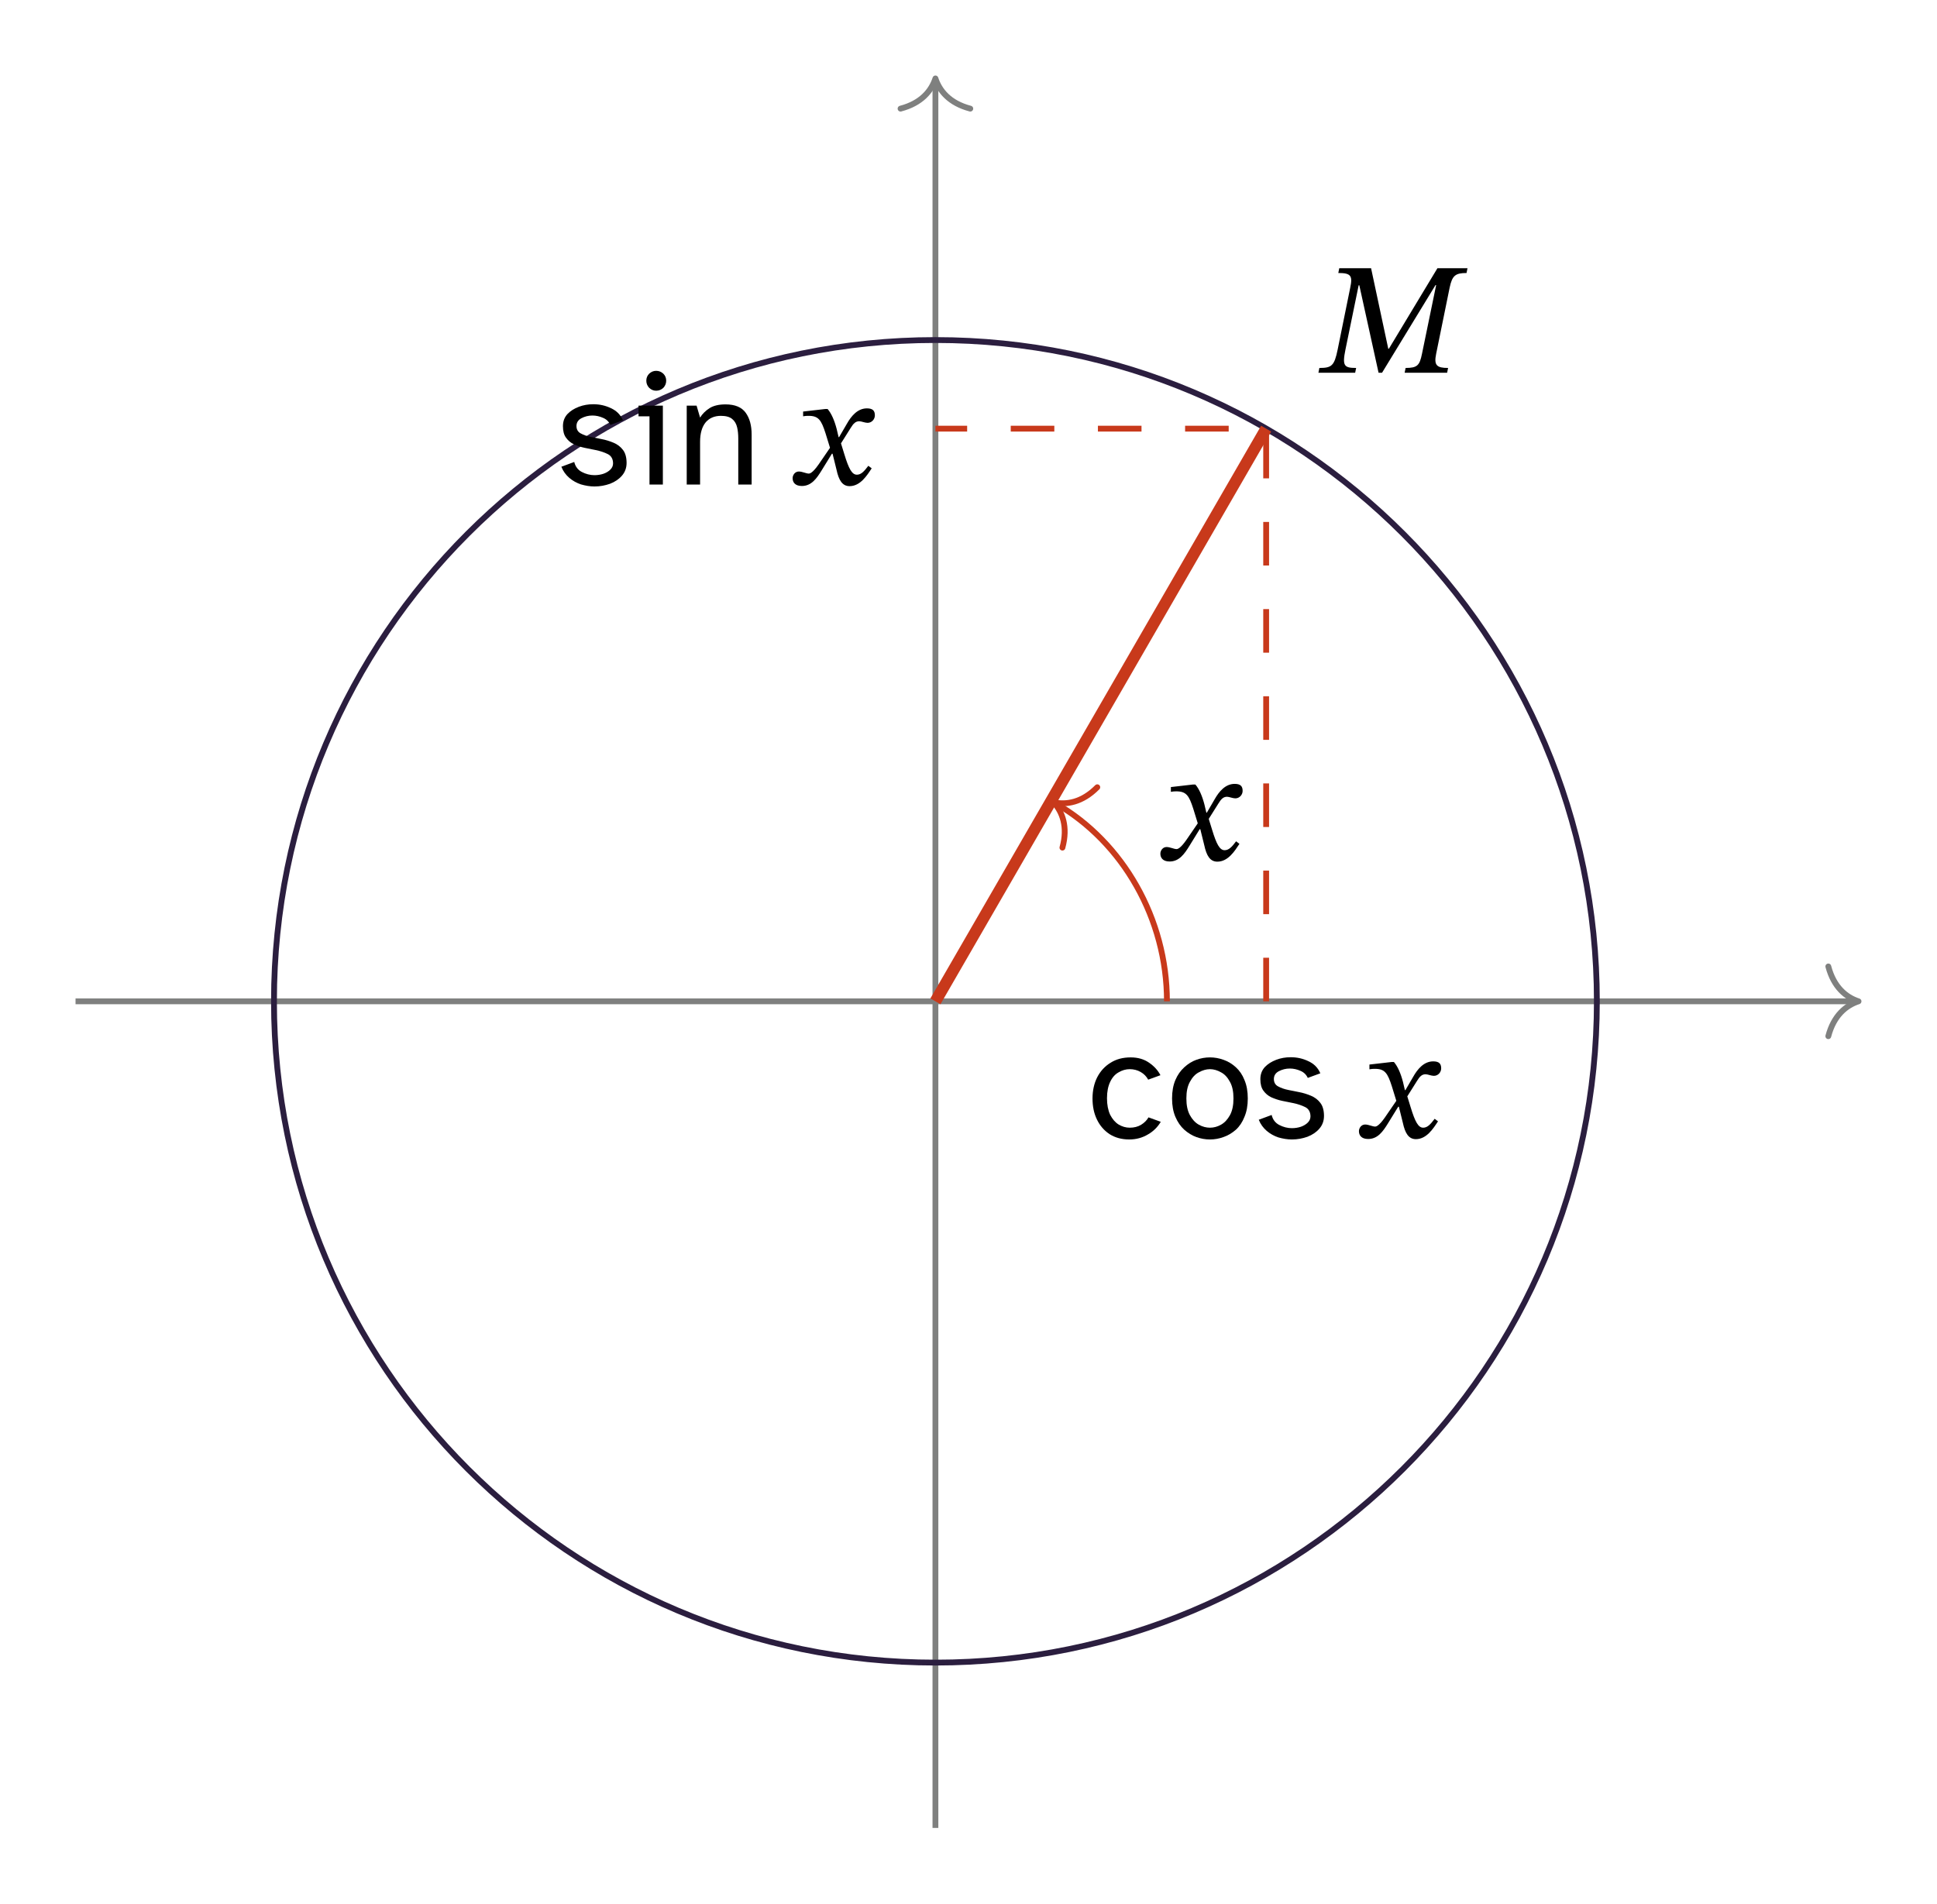
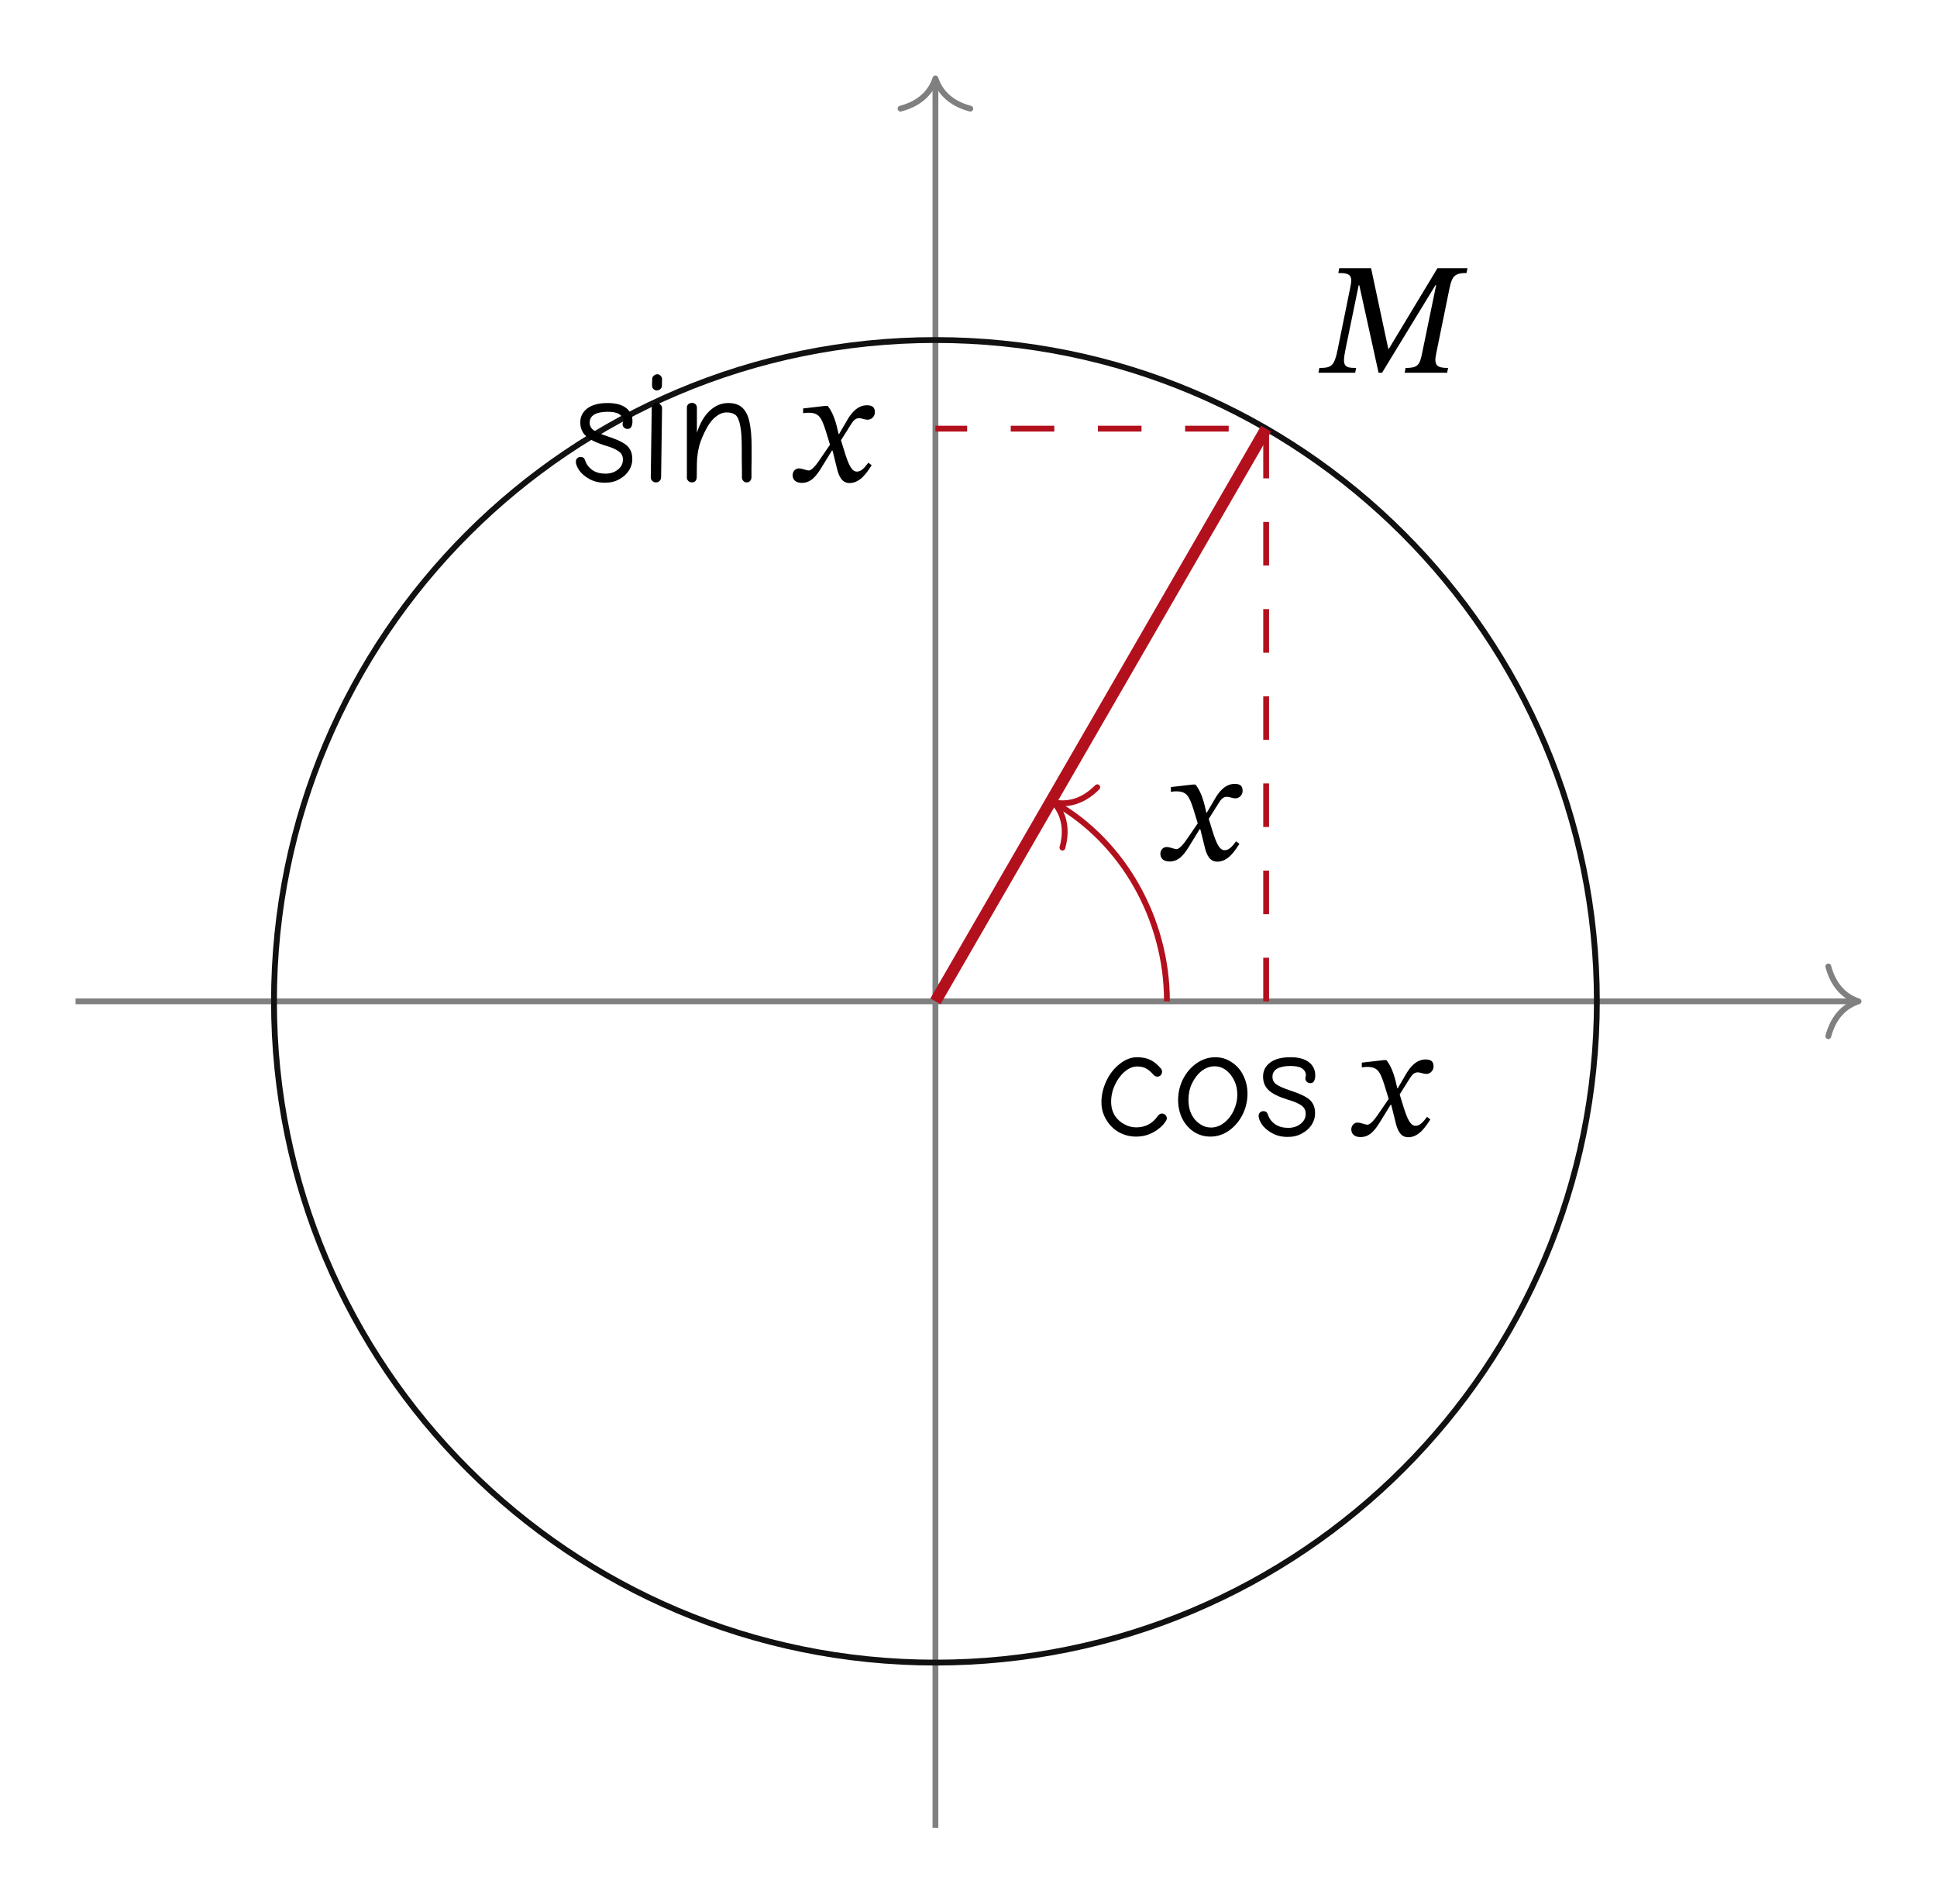
<svg xmlns="http://www.w3.org/2000/svg" xmlns:xlink="http://www.w3.org/1999/xlink" version="1.1" width="132.82" height="130.55" viewBox="0 0 132.82 130.55">
  <defs>
    <path id="font_1_3354" d="M.315 .298H.312L.3 .349C.286 .403 .267 .447 .243 .475H.228L.089 .459V.429C.089 .429 .104 .432 .12 .432 .186 .433 .203 .406 .23 .322L.258 .231 .186 .126C.147 .07 .129 .069 .125 .069 .108 .069 .084 .082 .062 .082 .038 .082 .023 .06 .023 .04 .023 .015 .038-.009 .081-.009 .141-.009 .174 .038 .206 .09L.27 .194H.274L.299 .093C.313 .028 .335-.01 .381-.01 .449-.01 .491 .058 .52 .102L.499 .118C.472 .082 .453 .062 .427 .062 .396 .062 .376 .099 .348 .191L.327 .259 .388 .356C.405 .384 .419 .398 .442 .398 .455 .398 .478 .388 .494 .388 .521 .388 .54 .411 .54 .435 .54 .463 .528 .479 .49 .479 .431 .479 .391 .43 .364 .382L.315 .298Z" />
-     <path id="font_2_43" d="M.269-.012C.222-.012 .181-.001 .146 .021 .111 .044 .085 .074 .066 .113 .047 .152 .038 .196 .038 .246 .038 .295 .048 .34 .067 .378 .087 .417 .115 .448 .151 .47 .187 .493 .229 .504 .278 .504 .323 .504 .361 .493 .393 .471 .425 .449 .449 .423 .465 .392L.388 .364C.377 .384 .362 .4 .341 .412 .32 .424 .297 .43 .272 .43 .247 .43 .224 .423 .202 .41 .18 .398 .162 .378 .149 .35 .136 .323 .129 .289 .129 .247 .129 .206 .136 .171 .149 .143 .163 .116 .181 .095 .202 .082 .224 .069 .247 .062 .272 .062 .299 .062 .323 .068 .343 .08 .364 .093 .379 .108 .39 .127L.467 .099C.448 .067 .422 .04 .387 .02 .352-.001 .313-.012 .269-.012Z" />
-     <path id="font_2_55" d="M.276-.012C.247-.012 .219-.007 .191 .003 .163 .013 .138 .029 .115 .049 .092 .07 .073 .097 .059 .13 .045 .163 .038 .201 .038 .246 .038 .291 .045 .329 .059 .362 .073 .395 .092 .421 .115 .442 .138 .463 .163 .479 .191 .489 .219 .499 .247 .504 .276 .504 .305 .504 .333 .499 .361 .489 .39 .479 .416 .463 .439 .442 .462 .421 .48 .395 .493 .362 .507 .329 .514 .291 .514 .246 .514 .201 .507 .163 .493 .13 .48 .097 .462 .07 .439 .049 .416 .029 .39 .013 .361 .003 .333-.007 .305-.012 .276-.012M.276 .062C.3 .062 .323 .068 .346 .081 .369 .094 .387 .114 .402 .141 .417 .169 .424 .203 .424 .246 .424 .289 .417 .323 .402 .35 .387 .378 .369 .398 .346 .41 .323 .423 .3 .43 .276 .43 .253 .43 .229 .423 .206 .41 .183 .398 .165 .378 .15 .35 .135 .323 .128 .289 .128 .246 .128 .203 .135 .169 .15 .141 .165 .114 .183 .094 .206 .081 .229 .068 .253 .062 .276 .062Z" />
-     <path id="font_2_59" d="M.239-.012C.21-.012 .182-.007 .154 .001 .127 .01 .102 .024 .081 .042 .059 .061 .042 .084 .031 .112L.112 .142C.119 .113 .135 .092 .16 .079 .185 .066 .212 .059 .239 .059 .259 .059 .278 .062 .296 .068 .313 .074 .328 .083 .339 .094 .35 .105 .356 .118 .356 .133 .356 .16 .345 .18 .324 .191 .302 .202 .276 .211 .246 .217L.177 .231C.153 .236 .131 .244 .11 .253 .089 .263 .073 .277 .06 .295 .047 .313 .041 .337 .041 .367 .041 .397 .05 .422 .069 .443 .088 .463 .112 .478 .141 .489 .17 .5 .2 .505 .232 .505 .271 .505 .308 .497 .343 .48 .378 .464 .403 .439 .418 .404L.339 .375C.33 .395 .315 .41 .294 .419 .272 .429 .249 .434 .226 .434 .201 .434 .178 .428 .157 .417 .136 .406 .126 .389 .126 .368 .126 .347 .135 .331 .152 .322 .17 .312 .192 .304 .218 .299L.283 .286C.31 .281 .335 .273 .359 .263 .383 .253 .403 .238 .418 .218 .433 .199 .441 .171 .441 .136 .441 .105 .431 .078 .412 .056 .393 .034 .368 .017 .337 .005 .306-.006 .274-.012 .239-.012Z" />
-     <path id="font_2_49" d="M.156 .59C.139 .59 .125 .596 .112 .608 .1 .621 .094 .636 .094 .653 .094 .67 .1 .685 .112 .697 .125 .709 .139 .715 .156 .715 .173 .715 .188 .709 .201 .697 .213 .685 .219 .67 .219 .653 .219 .636 .213 .621 .201 .608 .188 .596 .173 .59 .156 .59M.114 0V.429H.045V.496H.198V0H.114Z" />
-     <path id="font_2_54" d="M.07 0V.496H.132L.154 .421C.168 .444 .188 .464 .213 .48 .238 .496 .272 .504 .314 .504 .374 .504 .416 .486 .441 .451 .466 .416 .478 .371 .478 .314V0H.394V.289C.394 .314 .392 .338 .387 .359 .382 .381 .372 .399 .356 .412 .341 .425 .317 .432 .285 .432 .244 .432 .212 .418 .189 .391 .166 .363 .154 .322 .154 .269V0H.07Z" />
+     <path id="font_2_70" d="M.264-.006C.225-.006 .189 .003 .155 .022 .122 .041 .095 .068 .076 .101 .056 .134 .046 .171 .046 .211 .046 .256 .057 .301 .077 .344 .098 .388 .126 .424 .161 .451 .196 .479 .232 .493 .269 .493 .304 .493 .332 .487 .354 .476 .377 .465 .398 .447 .419 .423 .424 .418 .427 .411 .427 .402 .427 .393 .424 .386 .419 .38 .413 .374 .406 .371 .397 .371 .388 .371 .38 .375 .374 .382 .359 .399 .344 .413 .329 .421 .314 .43 .294 .435 .271 .435 .244 .435 .218 .424 .193 .403 .168 .382 .147 .354 .131 .32 .115 .285 .107 .25 .107 .213 .107 .18 .115 .151 .13 .126 .146 .102 .166 .084 .191 .071 .215 .058 .239 .052 .264 .052 .321 .052 .366 .075 .398 .121 .407 .133 .416 .139 .426 .139 .435 .139 .442 .136 .448 .13 .454 .124 .457 .117 .457 .109 .457 .102 .454 .095 .447 .086 .43 .061 .405 .039 .372 .021 .339 .003 .303-.006 .264-.006Z" />
+     <path id="font_2_82" d="M.249-.006C.211-.006 .176 .004 .145 .024 .114 .045 .09 .072 .072 .107 .055 .143 .046 .181 .046 .224 .046 .269 .056 .313 .076 .354 .097 .395 .125 .429 .161 .454 .197 .48 .237 .493 .28 .493 .317 .493 .351 .483 .382 .462 .413 .442 .438 .415 .455 .38 .473 .344 .482 .306 .482 .264 .482 .216 .471 .171 .45 .13 .429 .089 .4 .056 .365 .031 .329 .006 .29-.006 .249-.006M.253 .051C.282 .051 .309 .061 .334 .08 .359 .099 .38 .125 .395 .157 .41 .189 .418 .223 .418 .259 .418 .29 .412 .319 .399 .346 .386 .373 .369 .395 .348 .411 .326 .428 .302 .436 .275 .436 .246 .436 .219 .426 .193 .406 .169 .387 .149 .361 .133 .328 .118 .296 .111 .262 .111 .226 .111 .191 .117 .161 .13 .134 .143 .108 .161 .088 .183 .073 .205 .058 .228 .051 .253 .051Z" />
+     <path id="font_2_86" d="M.206-.008C.168-.008 .135-0 .107 .016 .08 .031 .059 .049 .044 .07 .03 .092 .023 .109 .023 .124 .023 .133 .026 .14 .031 .145 .037 .151 .044 .154 .053 .154 .068 .154 .077 .147 .081 .133 .09 .106 .106 .086 .128 .071 .15 .056 .177 .049 .209 .049 .241 .049 .267 .058 .288 .075 .309 .092 .319 .113 .319 .137 .319 .151 .316 .163 .309 .173 .303 .182 .292 .191 .275 .2 .259 .209 .235 .218 .204 .227 .15 .244 .111 .263 .087 .285 .063 .307 .051 .336 .051 .372 .051 .408 .066 .437 .095 .459 .125 .482 .168 .493 .223 .493 .273 .493 .312 .483 .339 .462 .365 .442 .379 .414 .379 .379 .379 .363 .376 .351 .371 .342 .366 .334 .358 .33 .348 .33 .339 .33 .332 .333 .326 .339 .32 .344 .317 .351 .317 .358 .317 .361 .317 .365 .318 .369 .32 .373 .32 .377 .32 .38 .32 .398 .312 .412 .296 .423 .28 .433 .256 .438 .223 .438 .187 .438 .159 .432 .139 .421 .12 .409 .11 .392 .11 .371 .11 .35 .118 .334 .135 .322 .152 .31 .182 .297 .224 .283 .264 .27 .295 .257 .316 .245 .338 .233 .354 .219 .363 .202 .373 .186 .378 .165 .378 .14 .378 .115 .371 .092 .357 .069 .342 .046 .322 .028 .296 .014 .27-.001 .24-.008 .206-.008Z" />
+     <path id="font_2_76" d="M.117 .572C.108 .572 .101 .575 .095 .581 .089 .587 .086 .594 .086 .603L.087 .644C.087 .652 .09 .659 .097 .665 .104 .671 .111 .674 .119 .674 .127 .674 .134 .671 .14 .664 .146 .658 .149 .651 .149 .643L.148 .602C.148 .593 .145 .586 .138 .581 .132 .575 .125 .572 .117 .572M.111-.006C.102-.006 .095-.003 .088 .003 .081 .01 .078 .017 .078 .026L.084 .46C.084 .469 .087 .476 .094 .483 .101 .49 .108 .493 .117 .493 .126 .493 .133 .49 .139 .483 .146 .477 .149 .469 .149 .46L.143 .026C.143 .017 .14 .01 .133 .003 .127-.003 .12-.006 .111-.006Z" />
+     <path id="font_2_81" d="M.11-.006C.101-.006 .094-.003 .087 .003 .081 .009 .078 .016 .078 .023V.464C.078 .473 .081 .48 .087 .486 .094 .491 .101 .494 .11 .494 .119 .494 .126 .491 .132 .486 .138 .48 .141 .473 .141 .464V.306C.16 .366 .187 .412 .221 .444 .256 .477 .295 .493 .338 .493 .375 .493 .404 .484 .425 .465 .446 .446 .462 .417 .471 .376 .48 .336 .485 .282 .485 .214 .485 .147 .485 .104 .484 .083V.026C.484 .017 .481 .01 .475 .003 .47-.003 .463-.006 .454-.006 .446-.006 .439-.003 .433 .003 .427 .01 .424 .017 .424 .025V.081C.423 .102 .423 .145 .423 .21 .423 .272 .42 .319 .413 .351 .407 .383 .398 .405 .385 .417 .372 .428 .353 .434 .329 .434 .306 .434 .284 .426 .262 .409 .24 .392 .221 .369 .204 .338 .182 .298 .166 .26 .156 .225 .147 .19 .142 .153 .141 .116L.14 .027C.14 .018 .137 .01 .132 .003 .126-.003 .119-.006 .11-.006Z" />
    <path id="font_1_3312" d="M.786 0 .792 .03C.721 .03 .702 .046 .717 .119L.802 .536C.818 .61 .837 .627 .908 .627L.914 .657H.725L.42 .151H.416L.308 .657H.108L.102 .627C.181 .627 .193 .61 .177 .535L.098 .146C.077 .043 .06 .03-.017 .03L-.023 0H.208L.214 .03C.138 .03 .126 .043 .147 .146L.23 .55H.234L.355 0H.377L.713 .551H.717L.628 .119C.613 .046 .599 .03 .525 .03L.519 0H.786Z" />
  </defs>
  <path transform="matrix(1,0,0,-1,64.142,68.677)" stroke-width=".399" stroke-linecap="butt" stroke-miterlimit="10" stroke-linejoin="miter" fill="none" stroke="#7f807f" d="M-58.962 0H63.098" />
  <path transform="matrix(1,0,0,-1,127.4395,68.677)" stroke-width=".399" stroke-linecap="round" stroke-linejoin="round" fill="none" stroke="#7f807f" d="M-2.072 2.391C-1.694 .956-.85 .279 0 0-.85-.279-1.694-.956-2.072-2.391" />
  <path transform="matrix(1,0,0,-1,64.142,68.677)" stroke-width=".399" stroke-linecap="butt" stroke-miterlimit="10" stroke-linejoin="miter" fill="none" stroke="#7f807f" d="M0-56.694V63.098" />
  <path transform="matrix(0,-1,-1,-0,64.142,5.379452)" stroke-width=".399" stroke-linecap="round" stroke-linejoin="round" fill="none" stroke="#7f807f" d="M-2.072 2.391C-1.694 .956-.85 .279 0 0-.85-.279-1.694-.956-2.072-2.391" />
-   <path transform="matrix(1,0,0,-1,64.142,68.677)" stroke-width=".399" stroke-linecap="butt" stroke-miterlimit="10" stroke-linejoin="miter" fill="none" stroke="#2b1e3f" d="M45.355 0C45.355 25.049 25.049 45.355 0 45.355-25.049 45.355-45.355 25.049-45.355 0-45.355-25.049-25.049-45.355 0-45.355 25.049-45.355 45.355-25.049 45.355 0ZM0 0" />
-   <path transform="matrix(1,0,0,-1,64.142,68.677)" stroke-width=".797" stroke-linecap="butt" stroke-miterlimit="10" stroke-linejoin="miter" fill="none" stroke="#c8391b" d="M0 0 22.678 39.277" />
-   <path transform="matrix(1,0,0,-1,64.142,68.677)" stroke-width=".399" stroke-linecap="butt" stroke-dasharray="2.989,2.989" stroke-miterlimit="10" stroke-linejoin="miter" fill="none" stroke="#c8391b" d="M22.678 0V39.277H0" />
-   <path transform="matrix(1,0,0,-1,64.142,68.677)" stroke-width=".399" stroke-linecap="butt" stroke-miterlimit="10" stroke-linejoin="miter" fill="none" stroke="#c8391b" d="M15.875 0C15.875 5.671 12.848 10.913 8.282 13.549" />
-   <path transform="matrix(-.86601,-.5,-.5,.86601,72.25182,55.02885)" stroke-width=".399" stroke-linecap="round" stroke-linejoin="round" fill="none" stroke="#c8391b" d="M-2.072 2.391C-1.694 .956-.85 .279 0 0-.85-.279-1.694-.956-2.072-2.391" />
+   <path transform="matrix(1,0,0,-1,64.142,68.677)" stroke-width=".399" stroke-linecap="butt" stroke-miterlimit="10" stroke-linejoin="miter" fill="none" stroke="#111111" d="M45.355 0C45.355 25.049 25.049 45.355 0 45.355-25.049 45.355-45.355 25.049-45.355 0-45.355-25.049-25.049-45.355 0-45.355 25.049-45.355 45.355-25.049 45.355 0ZM0 0" />
+   <path transform="matrix(1,0,0,-1,64.142,68.677)" stroke-width=".797" stroke-linecap="butt" stroke-miterlimit="10" stroke-linejoin="miter" fill="none" stroke="#b3101d" d="M0 0 22.678 39.277" />
+   <path transform="matrix(1,0,0,-1,64.142,68.677)" stroke-width=".399" stroke-linecap="butt" stroke-dasharray="2.989,2.989" stroke-miterlimit="10" stroke-linejoin="miter" fill="none" stroke="#b3101d" d="M22.678 0V39.277H0" />
+   <path transform="matrix(1,0,0,-1,64.142,68.677)" stroke-width=".399" stroke-linecap="butt" stroke-miterlimit="10" stroke-linejoin="miter" fill="none" stroke="#b3101d" d="M15.875 0C15.875 5.671 12.848 10.913 8.282 13.549" />
+   <path transform="matrix(-.86601,-.5,-.5,.86601,72.25182,55.02885)" stroke-width=".399" stroke-linecap="round" stroke-linejoin="round" fill="none" stroke="#b3101d" d="M-2.072 2.391C-1.694 .956-.85 .279 0 0-.85-.279-1.694-.956-2.072-2.391" />
  <use data-text="𝑥" xlink:href="#font_1_3354" transform="matrix(10.9091,0,0,-10.9091,79.316,58.989)" />
-   <use data-text="c" xlink:href="#font_2_43" transform="matrix(10.9091,0,0,-10.9091,74.499,78.021)" />
-   <use data-text="o" xlink:href="#font_2_55" transform="matrix(10.9091,0,0,-10.9091,79.95355,78.021)" />
-   <use data-text="s" xlink:href="#font_2_59" transform="matrix(10.9091,0,0,-10.9091,85.97537,78.021)" />
-   <use data-text="𝑥" xlink:href="#font_1_3354" transform="matrix(10.9091,0,0,-10.9091,92.931,78.021)" />
-   <use data-text="s" xlink:href="#font_2_59" transform="matrix(10.9091,0,0,-10.9091,38.154,33.234)" />
-   <use data-text="i" xlink:href="#font_2_49" transform="matrix(10.9091,0,0,-10.9091,43.29219,33.234)" />
-   <use data-text="n" xlink:href="#font_2_54" transform="matrix(10.9091,0,0,-10.9091,46.32492,33.234)" />
-   <use data-text="𝑥" xlink:href="#font_1_3354" transform="matrix(10.9091,0,0,-10.9091,54.099,33.234)" />
+   <use data-text="c" xlink:href="#font_2_70" transform="matrix(10.9091,0,0,-10.9091,75.023,77.89)" />
+   <use data-text="o" xlink:href="#font_2_82" transform="matrix(10.9091,0,0,-10.9091,80.28118,77.89)" />
+   <use data-text="s" xlink:href="#font_2_86" transform="matrix(10.9091,0,0,-10.9091,86.05209,77.89)" />
+   <use data-text="𝑥" xlink:href="#font_1_3354" transform="matrix(10.9091,0,0,-10.9091,92.408,77.89)" />
+   <use data-text="s" xlink:href="#font_2_86" transform="matrix(10.9091,0,0,-10.9091,39.234,33.02101)" />
+   <use data-text="i" xlink:href="#font_2_76" transform="matrix(10.9091,0,0,-10.9091,43.77219,33.02101)" />
+   <use data-text="n" xlink:href="#font_2_81" transform="matrix(10.9091,0,0,-10.9091,46.24855,33.02101)" />
+   <use data-text="𝑥" xlink:href="#font_1_3354" transform="matrix(10.9091,0,0,-10.9091,54.099,33.02101)" />
  <use data-text="𝑀" xlink:href="#font_1_3312" transform="matrix(10.9091,0,0,-10.9091,90.655,25.564)" />
</svg>
